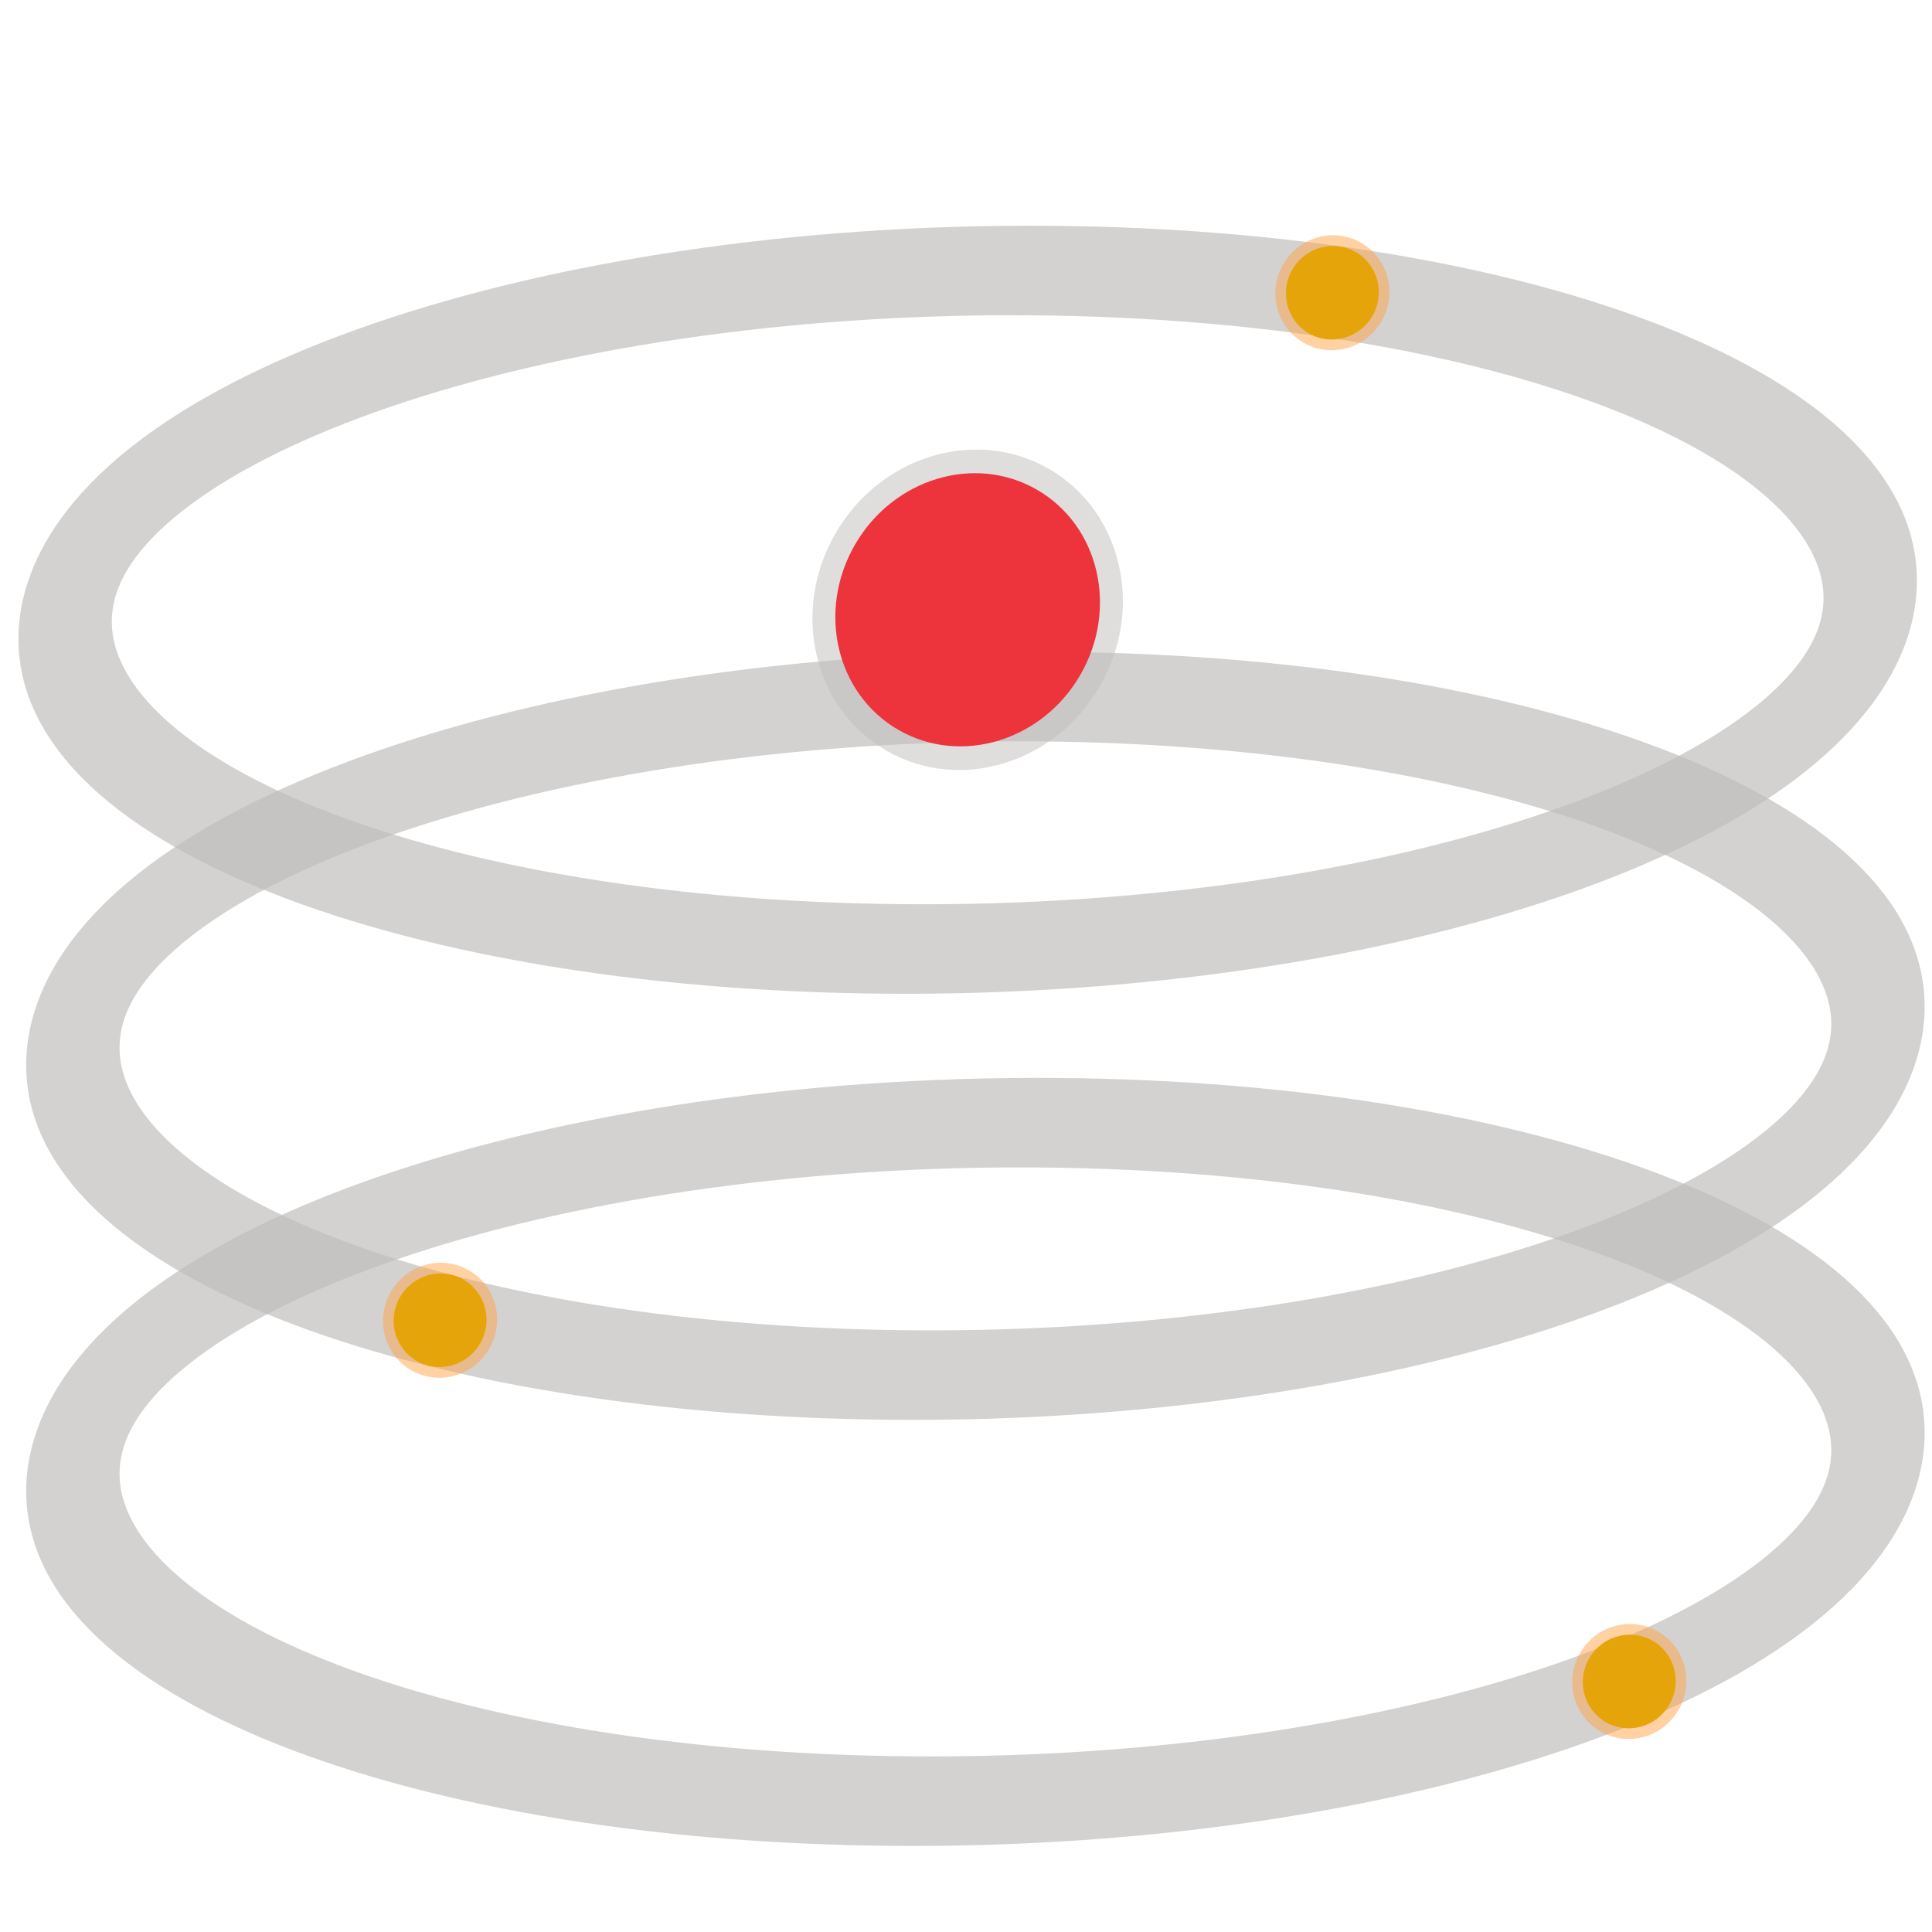
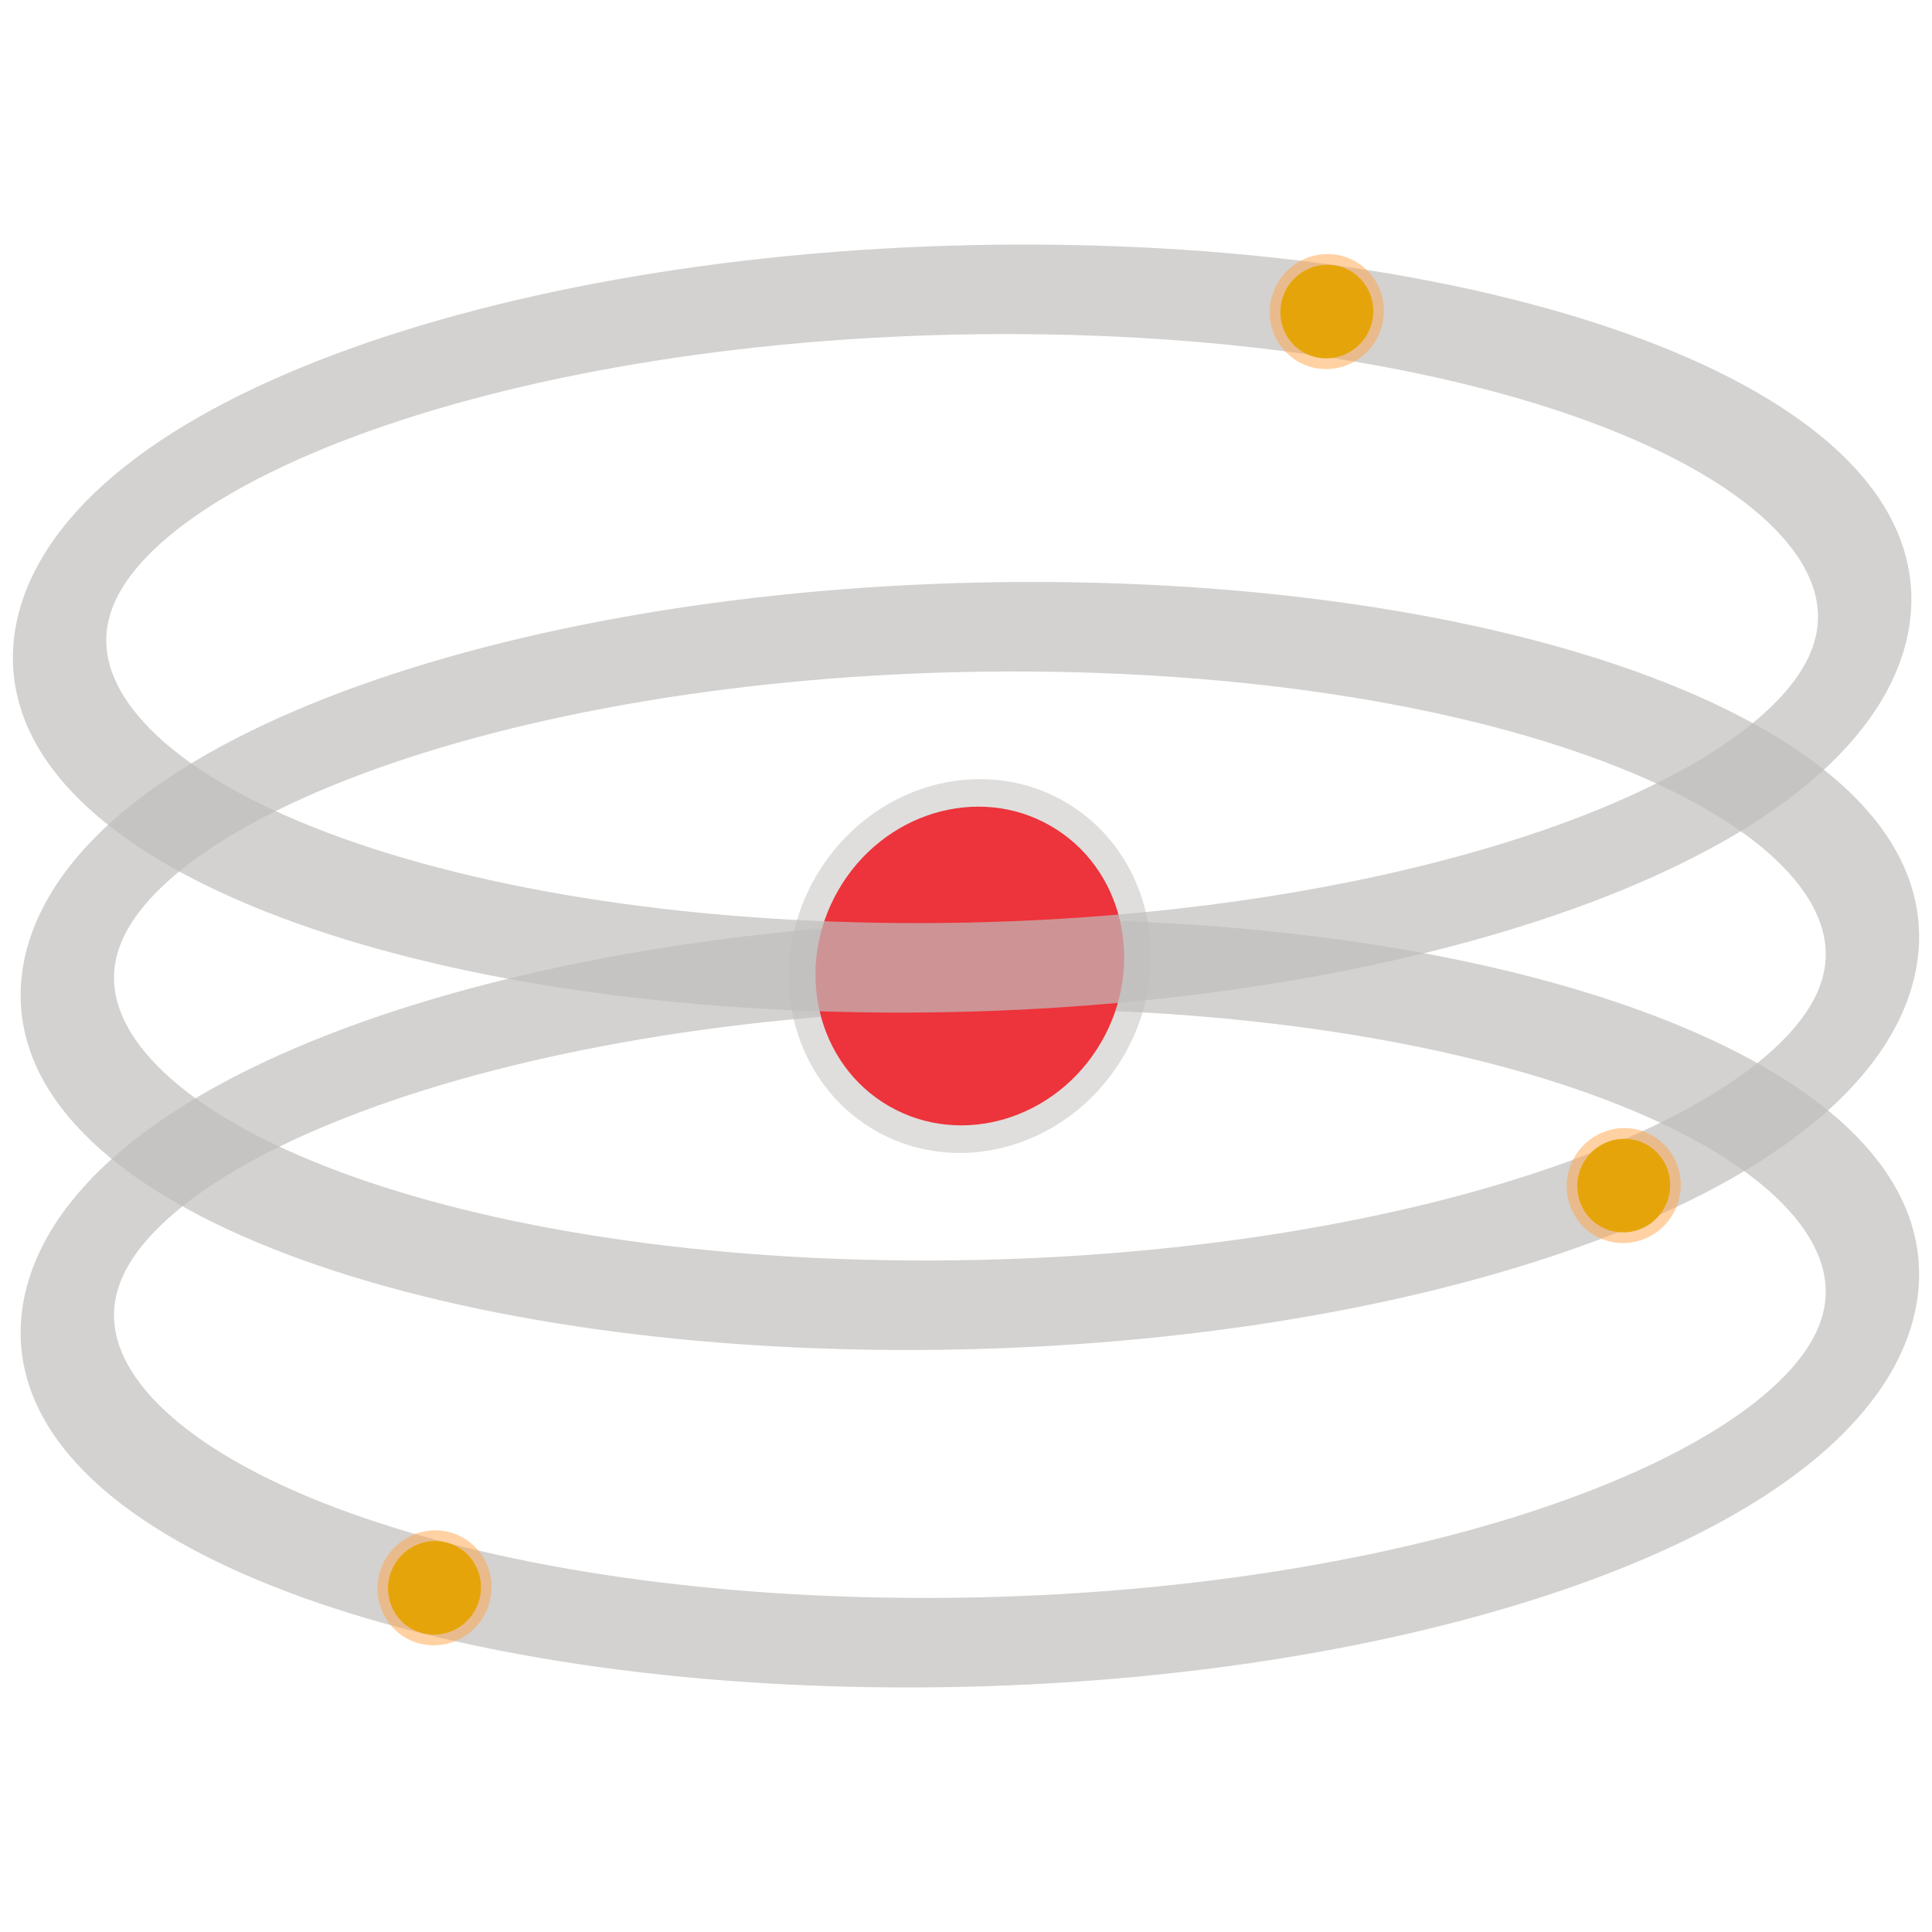
<svg xmlns="http://www.w3.org/2000/svg" width="64" height="64" viewBox="0 0 64 64" fill="none" version="1.1" id="svg2">
  <defs id="defs2" />
-   <ellipse style="fill:none;fill-opacity:1;stroke:#c0bfbc;stroke-width:3.03;stroke-linejoin:round;stroke-dasharray:none;stroke-opacity:0.696;paint-order:stroke markers fill" id="path25-9-1" cx="-34.765" cy="39.463" rx="11.482" ry="29.804" transform="matrix(0.2056707,-0.9786213,0.9999726,0.00739852,0,0)" />
-   <ellipse style="fill:none;fill-opacity:1;stroke:#c0bfbc;stroke-width:3.03;stroke-linejoin:round;stroke-dasharray:none;stroke-opacity:0.696;paint-order:stroke markers fill" id="path25-9-1-0" cx="-20.366" cy="36.245" rx="11.482" ry="29.804" transform="matrix(0.2056707,-0.9786213,0.9999726,0.00739852,0,0)" />
-   <ellipse style="fill:none;fill-opacity:1;stroke:#c0bfbc;stroke-width:3.03;stroke-linejoin:round;stroke-dasharray:none;stroke-opacity:0.696;paint-order:stroke markers fill" id="path25-9-2" cx="-49.165" cy="42.425" rx="11.482" ry="29.804" transform="matrix(0.2056707,-0.9786213,0.9999726,0.00739852,0,0)" />
-   <g id="g14" transform="translate(-0.04775994,-0.8267334)" style="stroke-width:1.033;stroke-dasharray:none">
-     <g id="g13" transform="matrix(0.9691319,0,0,0.9691319,-22.20914,-113.4614)">
-       <g id="g12">
-         <path id="path11" style="fill:#c0bfbc;fill-opacity:0.5;stroke:none;stroke-width:3.759;stroke-linejoin:round;stroke-dasharray:none;stroke-opacity:1;paint-order:stroke markers fill" d="m -121.707,-7.059 a 2.191,2.335 0 0 0 -2.191,2.334 2.191,2.335 0 0 0 2.191,2.334 2.191,2.335 0 0 0 2.191,-2.334 2.191,2.335 0 0 0 -2.191,-2.334 z" transform="matrix(2.062667,1.190881,1.190881,-2.062667,312.7099,273.9642)" />
-         <path id="path12" style="fill:#ed333b;fill-opacity:1;stroke:none;stroke-width:3.759;stroke-linejoin:round;stroke-dasharray:none;stroke-opacity:1;paint-order:stroke markers fill" d="m -121.707,-7.059 a 2.191,2.335 0 0 0 -2.191,2.334 2.191,2.335 0 0 0 2.191,2.334 2.191,2.335 0 0 0 2.191,-2.334 2.191,2.335 0 0 0 -2.191,-2.334 z" transform="matrix(1.758274,1.01514,1.01514,-1.758274,274.8323,254.0132)" />
+   <g id="g4" transform="translate(-0.1837815,2.42473)">
+     <g id="g3" transform="translate(-3.1245295e-6,1.990237)">
+       <ellipse style="fill:none;fill-opacity:1;stroke:#c0bfbc;stroke-width:3.03;stroke-linejoin:round;stroke-dasharray:none;stroke-opacity:0.696;paint-order:stroke markers fill" id="path25-9-1" cx="-39.304" cy="40.397" rx="11.482" ry="29.804" transform="matrix(0.2056707,-0.9786213,0.9999726,0.00739852,0,0)" />
+       <g id="g16" transform="matrix(-0.9152921,1.585332,-1.585332,-0.9152921,-74.9504,258.9123)" style="stroke-width:1.033;stroke-dasharray:none">
+         <ellipse style="fill:#ffa348;fill-opacity:0.502;stroke:none;stroke-width:1.722;stroke-linejoin:round;stroke-dasharray:none;stroke-opacity:1;paint-order:stroke markers fill" id="ellipse15" cx="-124.146" cy="-15.203" rx="1.044" ry="1.029" transform="scale(1,-1)" />
+         <ellipse style="fill:#e5a50a;fill-opacity:1;stroke:none;stroke-width:1.403;stroke-linejoin:round;stroke-dasharray:none;stroke-opacity:1;paint-order:stroke markers fill" id="ellipse16" cx="-124.146" cy="-15.203" rx="0.85" ry="0.838" transform="scale(1,-1)" />
+       </g>
+     </g>
+     <g id="g14" transform="matrix(1.166773,0,0,1.166773,-5.145297,5.042915)" style="stroke-width:1.033;stroke-dasharray:none">
+       <g id="g13" transform="matrix(0.9691319,0,0,0.9691319,-22.20914,-113.4614)">
+         <g id="g12">
+           <path id="path11" style="fill:#c0bfbc;fill-opacity:0.5;stroke:none;stroke-width:3.759;stroke-linejoin:round;stroke-dasharray:none;stroke-opacity:1;paint-order:stroke markers fill" d="m -121.707,-7.059 a 2.191,2.335 0 0 0 -2.191,2.334 2.191,2.335 0 0 0 2.191,2.334 2.191,2.335 0 0 0 2.191,-2.334 2.191,2.335 0 0 0 -2.191,-2.334 z" transform="matrix(2.062667,1.190881,1.190881,-2.062667,312.7099,273.9642)" />
+           <path id="path12" style="fill:#ed333b;fill-opacity:1;stroke:none;stroke-width:3.759;stroke-linejoin:round;stroke-dasharray:none;stroke-opacity:1;paint-order:stroke markers fill" d="m -121.707,-7.059 a 2.191,2.335 0 0 0 -2.191,2.334 2.191,2.335 0 0 0 2.191,2.334 2.191,2.335 0 0 0 2.191,-2.334 2.191,2.335 0 0 0 -2.191,-2.334 z" transform="matrix(1.758274,1.01514,1.01514,-1.758274,274.8323,254.0132)" />
+         </g>
+       </g>
+     </g>
+     <g id="g1" transform="translate(0,-6.249755)">
+       <ellipse style="fill:none;fill-opacity:1;stroke:#c0bfbc;stroke-width:3.03;stroke-linejoin:round;stroke-dasharray:none;stroke-opacity:0.696;paint-order:stroke markers fill" id="path25-9-1-0" cx="-24.905" cy="37.179" rx="11.482" ry="29.804" transform="matrix(0.2056707,-0.9786213,0.9999726,0.00739852,0,0)" />
+       <g id="use8" transform="matrix(-0.9152921,1.585332,-1.585332,-0.9152921,-45.39138,224.8741)" style="stroke-width:1.033;stroke-dasharray:none">
+         <ellipse style="fill:#ffa348;fill-opacity:0.502;stroke:none;stroke-width:1.722;stroke-linejoin:round;stroke-dasharray:none;stroke-opacity:1;paint-order:stroke markers fill" id="ellipse11" cx="-124.146" cy="-15.203" rx="1.044" ry="1.029" transform="scale(1,-1)" />
+         <ellipse style="fill:#e5a50a;fill-opacity:1;stroke:none;stroke-width:1.403;stroke-linejoin:round;stroke-dasharray:none;stroke-opacity:1;paint-order:stroke markers fill" id="ellipse12" cx="-124.146" cy="-15.203" rx="0.85" ry="0.838" transform="scale(1,-1)" />
+       </g>
+     </g>
+     <g id="g2" transform="translate(0,-2.424731)">
+       <ellipse style="fill:none;fill-opacity:1;stroke:#c0bfbc;stroke-width:3.03;stroke-linejoin:round;stroke-dasharray:none;stroke-opacity:0.696;paint-order:stroke markers fill" id="path25-9-2" cx="-32.404" cy="38.978" rx="11.482" ry="29.804" transform="matrix(0.2056707,-0.9786213,0.9999726,0.00739852,0,0)" />
+       <g id="use8-5" transform="matrix(-0.9152921,1.585332,-1.585332,-0.9152921,-35.55624,250.0021)" style="stroke-width:1.033;stroke-dasharray:none">
+         <ellipse style="fill:#ffa348;fill-opacity:0.502;stroke:none;stroke-width:1.722;stroke-linejoin:round;stroke-dasharray:none;stroke-opacity:1;paint-order:stroke markers fill" id="ellipse11-9" cx="-124.146" cy="-15.203" rx="1.044" ry="1.029" transform="scale(1,-1)" />
+         <ellipse style="fill:#e5a50a;fill-opacity:1;stroke:none;stroke-width:1.403;stroke-linejoin:round;stroke-dasharray:none;stroke-opacity:1;paint-order:stroke markers fill" id="ellipse12-5" cx="-124.146" cy="-15.203" rx="0.85" ry="0.838" transform="scale(1,-1)" />
      </g>
    </g>
  </g>
-   <g id="use8" transform="matrix(-0.9152921,1.585332,-1.585332,-0.9152921,-45.39138,220.4254)" style="stroke-width:1.033;stroke-dasharray:none">
-     <ellipse style="fill:#ffa348;fill-opacity:0.502;stroke:none;stroke-width:1.722;stroke-linejoin:round;stroke-dasharray:none;stroke-opacity:1;paint-order:stroke markers fill" id="ellipse11" cx="-124.146" cy="-15.203" rx="1.044" ry="1.029" transform="scale(1,-1)" />
-     <ellipse style="fill:#e5a50a;fill-opacity:1;stroke:none;stroke-width:1.403;stroke-linejoin:round;stroke-dasharray:none;stroke-opacity:1;paint-order:stroke markers fill" id="ellipse12" cx="-124.146" cy="-15.203" rx="0.85" ry="0.838" transform="scale(1,-1)" />
-   </g>
-   <g id="use8-5" transform="matrix(-0.9152921,1.585332,-1.585332,-0.9152921,-35.55624,266.43)" style="stroke-width:1.033;stroke-dasharray:none">
-     <ellipse style="fill:#ffa348;fill-opacity:0.502;stroke:none;stroke-width:1.722;stroke-linejoin:round;stroke-dasharray:none;stroke-opacity:1;paint-order:stroke markers fill" id="ellipse11-9" cx="-124.146" cy="-15.203" rx="1.044" ry="1.029" transform="scale(1,-1)" />
-     <ellipse style="fill:#e5a50a;fill-opacity:1;stroke:none;stroke-width:1.403;stroke-linejoin:round;stroke-dasharray:none;stroke-opacity:1;paint-order:stroke markers fill" id="ellipse12-5" cx="-124.146" cy="-15.203" rx="0.85" ry="0.838" transform="scale(1,-1)" />
-   </g>
-   <g id="g16" transform="matrix(-0.9152921,1.585332,-1.585332,-0.9152921,-74.9504,254.4635)" style="stroke-width:1.033;stroke-dasharray:none">
-     <ellipse style="fill:#ffa348;fill-opacity:0.502;stroke:none;stroke-width:1.722;stroke-linejoin:round;stroke-dasharray:none;stroke-opacity:1;paint-order:stroke markers fill" id="ellipse15" cx="-124.146" cy="-15.203" rx="1.044" ry="1.029" transform="scale(1,-1)" />
-     <ellipse style="fill:#e5a50a;fill-opacity:1;stroke:none;stroke-width:1.403;stroke-linejoin:round;stroke-dasharray:none;stroke-opacity:1;paint-order:stroke markers fill" id="ellipse16" cx="-124.146" cy="-15.203" rx="0.85" ry="0.838" transform="scale(1,-1)" />
-   </g>
</svg>
